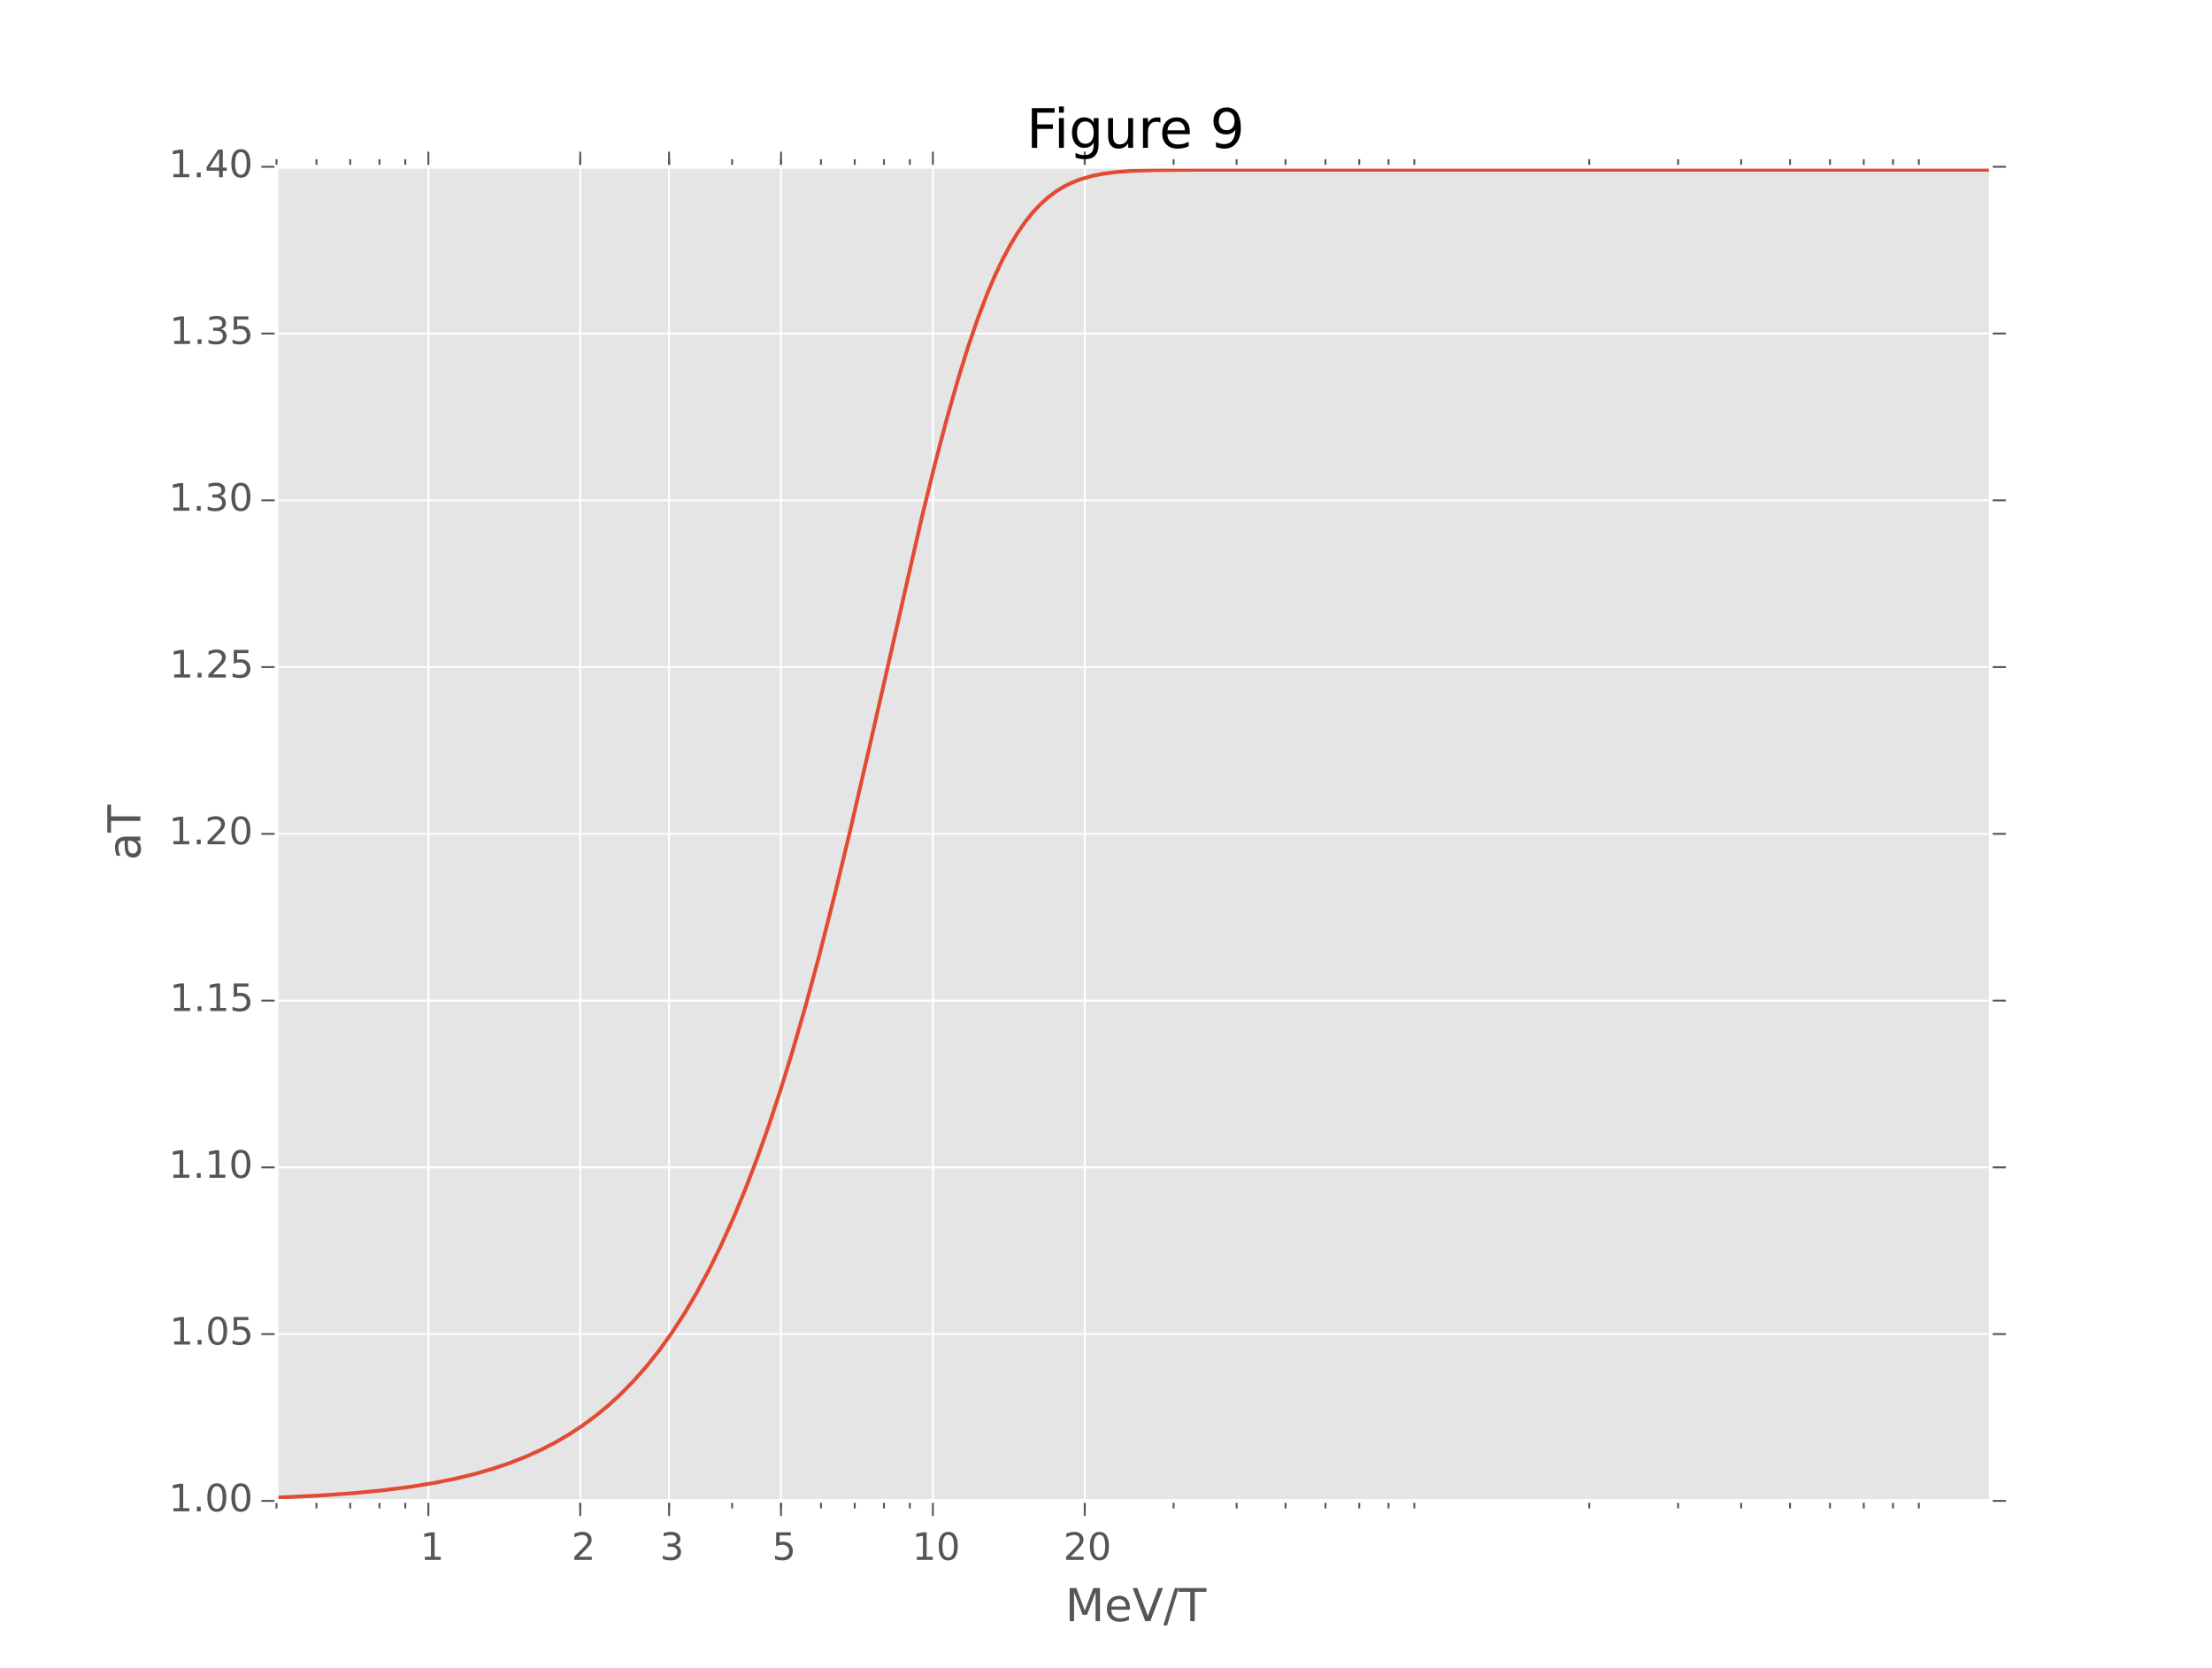
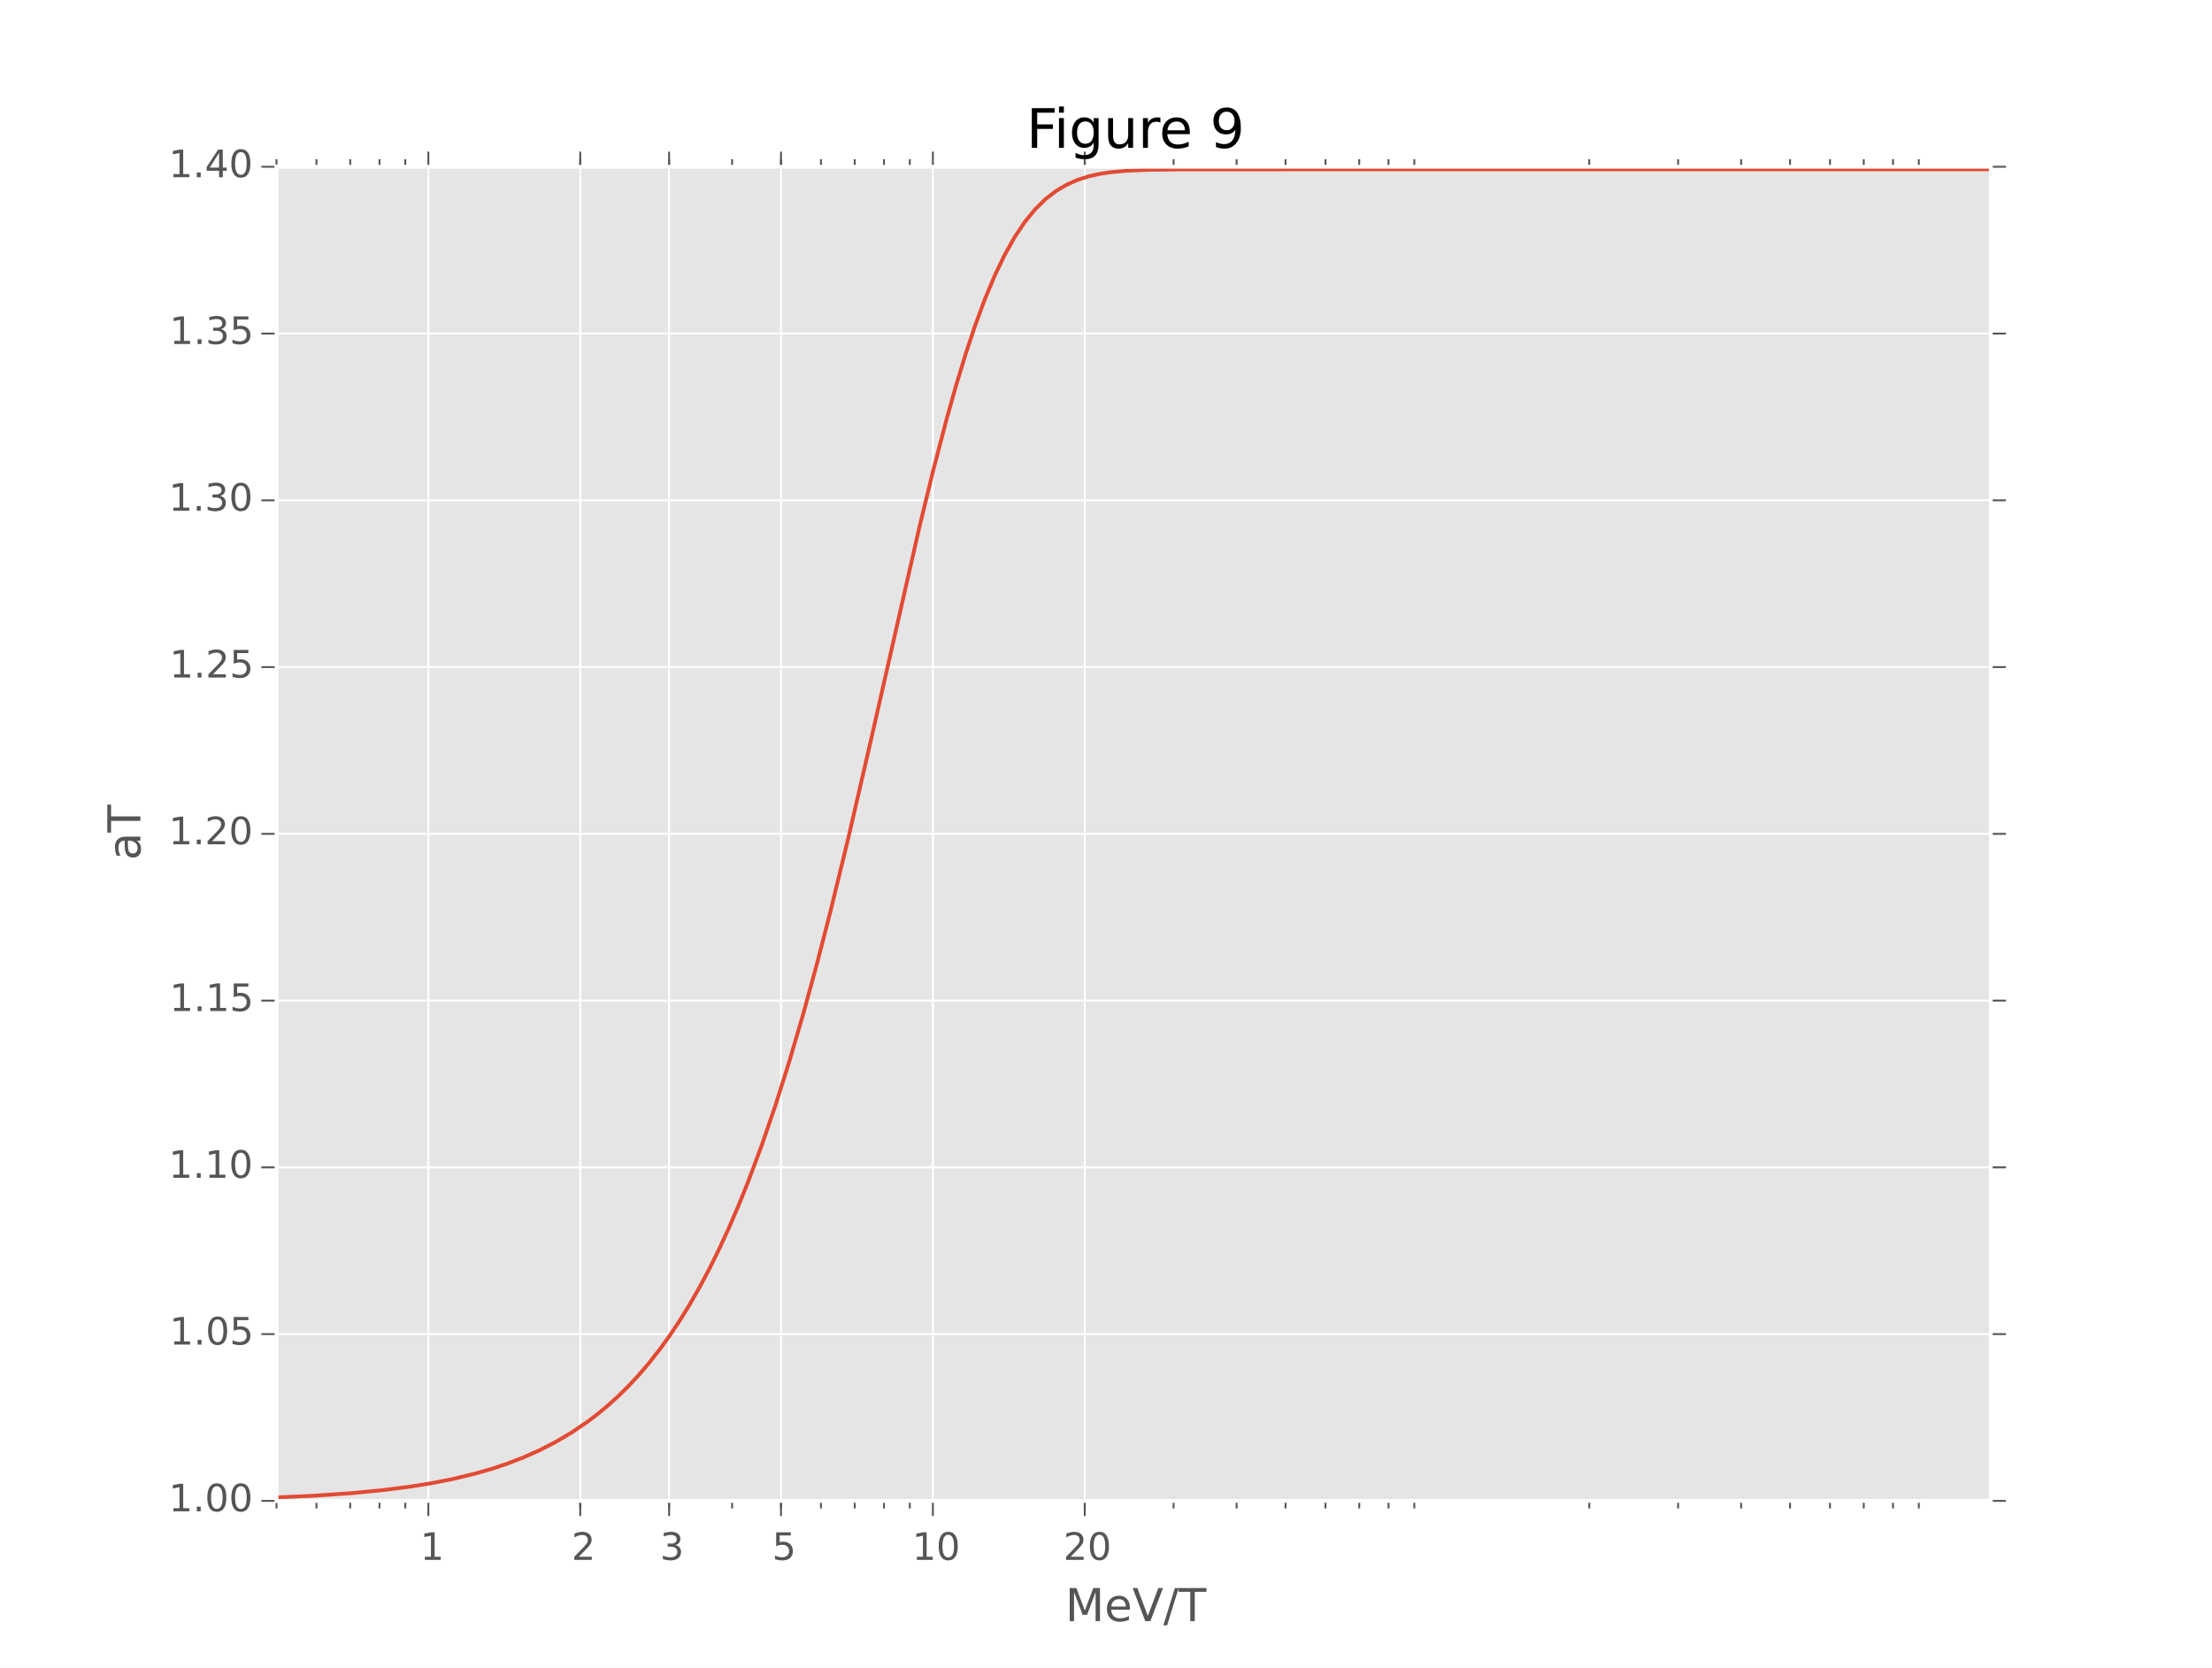
<svg xmlns="http://www.w3.org/2000/svg" xmlns:xlink="http://www.w3.org/1999/xlink" height="441pt" version="1.1" viewBox="0 0 585 441" width="585pt">
  <defs>
    <style type="text/css">
*{stroke-linecap:butt;stroke-linejoin:round;}
  </style>
  </defs>
  <g id="figure_1">
    <g id="patch_1">
      <path d=" M0 441 L585 441 L585 0 L0 0 z " style="fill:#ffffff;" />
    </g>
    <g id="axes_1">
      <g id="patch_2">
        <path d=" M73.125 396.9 L526.5 396.9 L526.5 44.1 L73.125 44.1 z " style="fill:#e5e5e5;" />
      </g>
      <g id="matplotlib.axis_1">
        <g id="xtick_1">
          <g id="line2d_1">
            <path clip-path="url(#p5873ec822d)" d=" M113.29 396.9 L113.29 44.1" style="fill:none;stroke:#ffffff;stroke-linecap:square;stroke-width:0.5;" />
          </g>
          <g id="line2d_2">
            <defs>
              <path d=" M0 0 L0 4" id="m64c3aef5f4" style="stroke:#555555;stroke-width:0.5;" />
            </defs>
            <g>
              <use style="fill:#555555;stroke:#555555;stroke-width:0.5;" x="113.29" xlink:href="#m64c3aef5f4" y="396.9" />
            </g>
          </g>
          <g id="line2d_3">
            <defs>
              <path d=" M0 0 L0 -4" id="m91191bb255" style="stroke:#555555;stroke-width:0.5;" />
            </defs>
            <g>
              <use style="fill:#555555;stroke:#555555;stroke-width:0.5;" x="113.29" xlink:href="#m91191bb255" y="44.1" />
            </g>
          </g>
          <g id="text_1">
            <defs>
              <path d=" M12.406 8.297 L28.516 8.297 L28.516 63.922 L10.984 60.406 L10.984 69.391 L28.422 72.906 L38.281 72.906 L38.281 8.297 L54.391 8.297 L54.391 0 L12.406 0 z " id="BitstreamVeraSans-Roman-31" />
            </defs>
            <g style="fill:#555555;" transform="translate(111.12 412.4984)scale(0.1 -0.1)">
              <use xlink:href="#BitstreamVeraSans-Roman-31" />
            </g>
          </g>
        </g>
        <g id="xtick_2">
          <g id="line2d_4">
            <path clip-path="url(#p5873ec822d)" d=" M153.456 396.9 L153.456 44.1" style="fill:none;stroke:#ffffff;stroke-linecap:square;stroke-width:0.5;" />
          </g>
          <g id="line2d_5">
            <g>
              <use style="fill:#555555;stroke:#555555;stroke-width:0.5;" x="153.456" xlink:href="#m64c3aef5f4" y="396.9" />
            </g>
          </g>
          <g id="line2d_6">
            <g>
              <use style="fill:#555555;stroke:#555555;stroke-width:0.5;" x="153.456" xlink:href="#m91191bb255" y="44.1" />
            </g>
          </g>
          <g id="text_2">
            <defs>
              <path d=" M19.188 8.297 L53.609 8.297 L53.609 0 L7.328 0 L7.328 8.297 Q12.938 14.109 22.625 23.891 Q32.328 33.688 34.812 36.531 Q39.547 41.844 41.422 45.531 Q43.312 49.219 43.312 52.781 Q43.312 58.594 39.234 62.25 Q35.156 65.922 28.609 65.922 Q23.969 65.922 18.812 64.312 Q13.672 62.703 7.812 59.422 L7.812 69.391 Q13.766 71.781 18.938 73 Q24.125 74.219 28.422 74.219 Q39.75 74.219 46.484 68.547 Q53.219 62.891 53.219 53.422 Q53.219 48.922 51.531 44.891 Q49.859 40.875 45.406 35.406 Q44.188 33.984 37.641 27.219 Q31.109 20.453 19.188 8.297" id="BitstreamVeraSans-Roman-32" />
            </defs>
            <g style="fill:#555555;" transform="translate(151.1417 412.4984)scale(0.1 -0.1)">
              <use xlink:href="#BitstreamVeraSans-Roman-32" />
            </g>
          </g>
        </g>
        <g id="xtick_3">
          <g id="line2d_7">
            <path clip-path="url(#p5873ec822d)" d=" M176.951 396.9 L176.951 44.1" style="fill:none;stroke:#ffffff;stroke-linecap:square;stroke-width:0.5;" />
          </g>
          <g id="line2d_8">
            <g>
              <use style="fill:#555555;stroke:#555555;stroke-width:0.5;" x="176.951" xlink:href="#m64c3aef5f4" y="396.9" />
            </g>
          </g>
          <g id="line2d_9">
            <g>
              <use style="fill:#555555;stroke:#555555;stroke-width:0.5;" x="176.951" xlink:href="#m91191bb255" y="44.1" />
            </g>
          </g>
          <g id="text_3">
            <defs>
              <path d=" M40.578 39.312 Q47.656 37.797 51.625 33 Q55.609 28.219 55.609 21.188 Q55.609 10.406 48.188 4.484 Q40.766 -1.422 27.094 -1.422 Q22.516 -1.422 17.656 -0.516 Q12.797 0.391 7.625 2.203 L7.625 11.719 Q11.719 9.328 16.594 8.109 Q21.484 6.891 26.812 6.891 Q36.078 6.891 40.938 10.547 Q45.797 14.203 45.797 21.188 Q45.797 27.641 41.281 31.266 Q36.766 34.906 28.719 34.906 L20.219 34.906 L20.219 43.016 L29.109 43.016 Q36.375 43.016 40.234 45.922 Q44.094 48.828 44.094 54.297 Q44.094 59.906 40.109 62.906 Q36.141 65.922 28.719 65.922 Q24.656 65.922 20.016 65.031 Q15.375 64.156 9.812 62.312 L9.812 71.094 Q15.438 72.656 20.344 73.438 Q25.25 74.219 29.594 74.219 Q40.828 74.219 47.359 69.109 Q53.906 64.016 53.906 55.328 Q53.906 49.266 50.438 45.094 Q46.969 40.922 40.578 39.312" id="BitstreamVeraSans-Roman-33" />
            </defs>
            <g style="fill:#555555;" transform="translate(174.5517 412.4984)scale(0.1 -0.1)">
              <use xlink:href="#BitstreamVeraSans-Roman-33" />
            </g>
          </g>
        </g>
        <g id="xtick_4">
          <g id="line2d_10">
            <path clip-path="url(#p5873ec822d)" d=" M206.551 396.9 L206.551 44.1" style="fill:none;stroke:#ffffff;stroke-linecap:square;stroke-width:0.5;" />
          </g>
          <g id="line2d_11">
            <g>
              <use style="fill:#555555;stroke:#555555;stroke-width:0.5;" x="206.551" xlink:href="#m64c3aef5f4" y="396.9" />
            </g>
          </g>
          <g id="line2d_12">
            <g>
              <use style="fill:#555555;stroke:#555555;stroke-width:0.5;" x="206.551" xlink:href="#m91191bb255" y="44.1" />
            </g>
          </g>
          <g id="text_4">
            <defs>
              <path d=" M10.797 72.906 L49.516 72.906 L49.516 64.594 L19.828 64.594 L19.828 46.734 Q21.969 47.469 24.109 47.828 Q26.266 48.188 28.422 48.188 Q40.625 48.188 47.75 41.5 Q54.891 34.812 54.891 23.391 Q54.891 11.625 47.562 5.094 Q40.234 -1.422 26.906 -1.422 Q22.312 -1.422 17.547 -0.641 Q12.797 0.141 7.719 1.703 L7.719 11.625 Q12.109 9.234 16.797 8.062 Q21.484 6.891 26.703 6.891 Q35.156 6.891 40.078 11.328 Q45.016 15.766 45.016 23.391 Q45.016 31 40.078 35.438 Q35.156 39.891 26.703 39.891 Q22.75 39.891 18.812 39.016 Q14.891 38.141 10.797 36.281 z " id="BitstreamVeraSans-Roman-35" />
            </defs>
            <g style="fill:#555555;" transform="translate(204.1928 412.4984)scale(0.1 -0.1)">
              <use xlink:href="#BitstreamVeraSans-Roman-35" />
            </g>
          </g>
        </g>
        <g id="xtick_5">
          <g id="line2d_13">
            <path clip-path="url(#p5873ec822d)" d=" M246.717 396.9 L246.717 44.1" style="fill:none;stroke:#ffffff;stroke-linecap:square;stroke-width:0.5;" />
          </g>
          <g id="line2d_14">
            <g>
              <use style="fill:#555555;stroke:#555555;stroke-width:0.5;" x="246.717" xlink:href="#m64c3aef5f4" y="396.9" />
            </g>
          </g>
          <g id="line2d_15">
            <g>
              <use style="fill:#555555;stroke:#555555;stroke-width:0.5;" x="246.717" xlink:href="#m91191bb255" y="44.1" />
            </g>
          </g>
          <g id="text_5">
            <defs>
              <path d=" M31.781 66.406 Q24.172 66.406 20.328 58.906 Q16.5 51.422 16.5 36.375 Q16.5 21.391 20.328 13.891 Q24.172 6.391 31.781 6.391 Q39.453 6.391 43.281 13.891 Q47.125 21.391 47.125 36.375 Q47.125 51.422 43.281 58.906 Q39.453 66.406 31.781 66.406 M31.781 74.219 Q44.047 74.219 50.516 64.516 Q56.984 54.828 56.984 36.375 Q56.984 17.969 50.516 8.266 Q44.047 -1.422 31.781 -1.422 Q19.531 -1.422 13.062 8.266 Q6.594 17.969 6.594 36.375 Q6.594 54.828 13.062 64.516 Q19.531 74.219 31.781 74.219" id="BitstreamVeraSans-Roman-30" />
            </defs>
            <g style="fill:#555555;" transform="translate(241.2355 412.4984)scale(0.1 -0.1)">
              <use xlink:href="#BitstreamVeraSans-Roman-31" />
              <use x="63.623" xlink:href="#BitstreamVeraSans-Roman-30" />
            </g>
          </g>
        </g>
        <g id="xtick_6">
          <g id="line2d_16">
            <path clip-path="url(#p5873ec822d)" d=" M286.882 396.9 L286.882 44.1" style="fill:none;stroke:#ffffff;stroke-linecap:square;stroke-width:0.5;" />
          </g>
          <g id="line2d_17">
            <g>
              <use style="fill:#555555;stroke:#555555;stroke-width:0.5;" x="286.882" xlink:href="#m64c3aef5f4" y="396.9" />
            </g>
          </g>
          <g id="line2d_18">
            <g>
              <use style="fill:#555555;stroke:#555555;stroke-width:0.5;" x="286.882" xlink:href="#m91191bb255" y="44.1" />
            </g>
          </g>
          <g id="text_6">
            <g style="fill:#555555;" transform="translate(281.2181 412.4984)scale(0.1 -0.1)">
              <use xlink:href="#BitstreamVeraSans-Roman-32" />
              <use x="63.623" xlink:href="#BitstreamVeraSans-Roman-30" />
            </g>
          </g>
        </g>
        <g id="xtick_7">
          <g id="line2d_19">
            <defs>
              <path d=" M0 0 L0 2" id="m7c1be8cc89" style="stroke:#555555;stroke-width:0.5;" />
            </defs>
            <g>
              <use style="fill:#555555;stroke:#555555;stroke-width:0.5;" x="73.125" xlink:href="#m7c1be8cc89" y="396.9" />
            </g>
          </g>
          <g id="line2d_20">
            <defs>
              <path d=" M0 0 L0 -2" id="m590dc32cdf" style="stroke:#555555;stroke-width:0.5;" />
            </defs>
            <g>
              <use style="fill:#555555;stroke:#555555;stroke-width:0.5;" x="73.125" xlink:href="#m590dc32cdf" y="44.1" />
            </g>
          </g>
        </g>
        <g id="xtick_8">
          <g id="line2d_21">
            <g>
              <use style="fill:#555555;stroke:#555555;stroke-width:0.5;" x="83.69" xlink:href="#m7c1be8cc89" y="396.9" />
            </g>
          </g>
          <g id="line2d_22">
            <g>
              <use style="fill:#555555;stroke:#555555;stroke-width:0.5;" x="83.69" xlink:href="#m590dc32cdf" y="44.1" />
            </g>
          </g>
        </g>
        <g id="xtick_9">
          <g id="line2d_23">
            <g>
              <use style="fill:#555555;stroke:#555555;stroke-width:0.5;" x="92.622" xlink:href="#m7c1be8cc89" y="396.9" />
            </g>
          </g>
          <g id="line2d_24">
            <g>
              <use style="fill:#555555;stroke:#555555;stroke-width:0.5;" x="92.622" xlink:href="#m590dc32cdf" y="44.1" />
            </g>
          </g>
        </g>
        <g id="xtick_10">
          <g id="line2d_25">
            <g>
              <use style="fill:#555555;stroke:#555555;stroke-width:0.5;" x="100.36" xlink:href="#m7c1be8cc89" y="396.9" />
            </g>
          </g>
          <g id="line2d_26">
            <g>
              <use style="fill:#555555;stroke:#555555;stroke-width:0.5;" x="100.36" xlink:href="#m590dc32cdf" y="44.1" />
            </g>
          </g>
        </g>
        <g id="xtick_11">
          <g id="line2d_27">
            <g>
              <use style="fill:#555555;stroke:#555555;stroke-width:0.5;" x="107.185" xlink:href="#m7c1be8cc89" y="396.9" />
            </g>
          </g>
          <g id="line2d_28">
            <g>
              <use style="fill:#555555;stroke:#555555;stroke-width:0.5;" x="107.185" xlink:href="#m590dc32cdf" y="44.1" />
            </g>
          </g>
        </g>
        <g id="xtick_12">
          <g id="line2d_29">
            <g>
              <use style="fill:#555555;stroke:#555555;stroke-width:0.5;" x="153.456" xlink:href="#m7c1be8cc89" y="396.9" />
            </g>
          </g>
          <g id="line2d_30">
            <g>
              <use style="fill:#555555;stroke:#555555;stroke-width:0.5;" x="153.456" xlink:href="#m590dc32cdf" y="44.1" />
            </g>
          </g>
        </g>
        <g id="xtick_13">
          <g id="line2d_31">
            <g>
              <use style="fill:#555555;stroke:#555555;stroke-width:0.5;" x="176.951" xlink:href="#m7c1be8cc89" y="396.9" />
            </g>
          </g>
          <g id="line2d_32">
            <g>
              <use style="fill:#555555;stroke:#555555;stroke-width:0.5;" x="176.951" xlink:href="#m590dc32cdf" y="44.1" />
            </g>
          </g>
        </g>
        <g id="xtick_14">
          <g id="line2d_33">
            <g>
              <use style="fill:#555555;stroke:#555555;stroke-width:0.5;" x="193.621" xlink:href="#m7c1be8cc89" y="396.9" />
            </g>
          </g>
          <g id="line2d_34">
            <g>
              <use style="fill:#555555;stroke:#555555;stroke-width:0.5;" x="193.621" xlink:href="#m590dc32cdf" y="44.1" />
            </g>
          </g>
        </g>
        <g id="xtick_15">
          <g id="line2d_35">
            <g>
              <use style="fill:#555555;stroke:#555555;stroke-width:0.5;" x="206.551" xlink:href="#m7c1be8cc89" y="396.9" />
            </g>
          </g>
          <g id="line2d_36">
            <g>
              <use style="fill:#555555;stroke:#555555;stroke-width:0.5;" x="206.551" xlink:href="#m590dc32cdf" y="44.1" />
            </g>
          </g>
        </g>
        <g id="xtick_16">
          <g id="line2d_37">
            <g>
              <use style="fill:#555555;stroke:#555555;stroke-width:0.5;" x="217.116" xlink:href="#m7c1be8cc89" y="396.9" />
            </g>
          </g>
          <g id="line2d_38">
            <g>
              <use style="fill:#555555;stroke:#555555;stroke-width:0.5;" x="217.116" xlink:href="#m590dc32cdf" y="44.1" />
            </g>
          </g>
        </g>
        <g id="xtick_17">
          <g id="line2d_39">
            <g>
              <use style="fill:#555555;stroke:#555555;stroke-width:0.5;" x="226.049" xlink:href="#m7c1be8cc89" y="396.9" />
            </g>
          </g>
          <g id="line2d_40">
            <g>
              <use style="fill:#555555;stroke:#555555;stroke-width:0.5;" x="226.049" xlink:href="#m590dc32cdf" y="44.1" />
            </g>
          </g>
        </g>
        <g id="xtick_18">
          <g id="line2d_41">
            <g>
              <use style="fill:#555555;stroke:#555555;stroke-width:0.5;" x="233.786" xlink:href="#m7c1be8cc89" y="396.9" />
            </g>
          </g>
          <g id="line2d_42">
            <g>
              <use style="fill:#555555;stroke:#555555;stroke-width:0.5;" x="233.786" xlink:href="#m590dc32cdf" y="44.1" />
            </g>
          </g>
        </g>
        <g id="xtick_19">
          <g id="line2d_43">
            <g>
              <use style="fill:#555555;stroke:#555555;stroke-width:0.5;" x="240.612" xlink:href="#m7c1be8cc89" y="396.9" />
            </g>
          </g>
          <g id="line2d_44">
            <g>
              <use style="fill:#555555;stroke:#555555;stroke-width:0.5;" x="240.612" xlink:href="#m590dc32cdf" y="44.1" />
            </g>
          </g>
        </g>
        <g id="xtick_20">
          <g id="line2d_45">
            <g>
              <use style="fill:#555555;stroke:#555555;stroke-width:0.5;" x="286.882" xlink:href="#m7c1be8cc89" y="396.9" />
            </g>
          </g>
          <g id="line2d_46">
            <g>
              <use style="fill:#555555;stroke:#555555;stroke-width:0.5;" x="286.882" xlink:href="#m590dc32cdf" y="44.1" />
            </g>
          </g>
        </g>
        <g id="xtick_21">
          <g id="line2d_47">
            <g>
              <use style="fill:#555555;stroke:#555555;stroke-width:0.5;" x="310.377" xlink:href="#m7c1be8cc89" y="396.9" />
            </g>
          </g>
          <g id="line2d_48">
            <g>
              <use style="fill:#555555;stroke:#555555;stroke-width:0.5;" x="310.377" xlink:href="#m590dc32cdf" y="44.1" />
            </g>
          </g>
        </g>
        <g id="xtick_22">
          <g id="line2d_49">
            <g>
              <use style="fill:#555555;stroke:#555555;stroke-width:0.5;" x="327.048" xlink:href="#m7c1be8cc89" y="396.9" />
            </g>
          </g>
          <g id="line2d_50">
            <g>
              <use style="fill:#555555;stroke:#555555;stroke-width:0.5;" x="327.048" xlink:href="#m590dc32cdf" y="44.1" />
            </g>
          </g>
        </g>
        <g id="xtick_23">
          <g id="line2d_51">
            <g>
              <use style="fill:#555555;stroke:#555555;stroke-width:0.5;" x="339.978" xlink:href="#m7c1be8cc89" y="396.9" />
            </g>
          </g>
          <g id="line2d_52">
            <g>
              <use style="fill:#555555;stroke:#555555;stroke-width:0.5;" x="339.978" xlink:href="#m590dc32cdf" y="44.1" />
            </g>
          </g>
        </g>
        <g id="xtick_24">
          <g id="line2d_53">
            <g>
              <use style="fill:#555555;stroke:#555555;stroke-width:0.5;" x="350.543" xlink:href="#m7c1be8cc89" y="396.9" />
            </g>
          </g>
          <g id="line2d_54">
            <g>
              <use style="fill:#555555;stroke:#555555;stroke-width:0.5;" x="350.543" xlink:href="#m590dc32cdf" y="44.1" />
            </g>
          </g>
        </g>
        <g id="xtick_25">
          <g id="line2d_55">
            <g>
              <use style="fill:#555555;stroke:#555555;stroke-width:0.5;" x="359.475" xlink:href="#m7c1be8cc89" y="396.9" />
            </g>
          </g>
          <g id="line2d_56">
            <g>
              <use style="fill:#555555;stroke:#555555;stroke-width:0.5;" x="359.475" xlink:href="#m590dc32cdf" y="44.1" />
            </g>
          </g>
        </g>
        <g id="xtick_26">
          <g id="line2d_57">
            <g>
              <use style="fill:#555555;stroke:#555555;stroke-width:0.5;" x="367.213" xlink:href="#m7c1be8cc89" y="396.9" />
            </g>
          </g>
          <g id="line2d_58">
            <g>
              <use style="fill:#555555;stroke:#555555;stroke-width:0.5;" x="367.213" xlink:href="#m590dc32cdf" y="44.1" />
            </g>
          </g>
        </g>
        <g id="xtick_27">
          <g id="line2d_59">
            <g>
              <use style="fill:#555555;stroke:#555555;stroke-width:0.5;" x="374.038" xlink:href="#m7c1be8cc89" y="396.9" />
            </g>
          </g>
          <g id="line2d_60">
            <g>
              <use style="fill:#555555;stroke:#555555;stroke-width:0.5;" x="374.038" xlink:href="#m590dc32cdf" y="44.1" />
            </g>
          </g>
        </g>
        <g id="xtick_28">
          <g id="line2d_61">
            <g>
              <use style="fill:#555555;stroke:#555555;stroke-width:0.5;" x="420.309" xlink:href="#m7c1be8cc89" y="396.9" />
            </g>
          </g>
          <g id="line2d_62">
            <g>
              <use style="fill:#555555;stroke:#555555;stroke-width:0.5;" x="420.309" xlink:href="#m590dc32cdf" y="44.1" />
            </g>
          </g>
        </g>
        <g id="xtick_29">
          <g id="line2d_63">
            <g>
              <use style="fill:#555555;stroke:#555555;stroke-width:0.5;" x="443.804" xlink:href="#m7c1be8cc89" y="396.9" />
            </g>
          </g>
          <g id="line2d_64">
            <g>
              <use style="fill:#555555;stroke:#555555;stroke-width:0.5;" x="443.804" xlink:href="#m590dc32cdf" y="44.1" />
            </g>
          </g>
        </g>
        <g id="xtick_30">
          <g id="line2d_65">
            <g>
              <use style="fill:#555555;stroke:#555555;stroke-width:0.5;" x="460.474" xlink:href="#m7c1be8cc89" y="396.9" />
            </g>
          </g>
          <g id="line2d_66">
            <g>
              <use style="fill:#555555;stroke:#555555;stroke-width:0.5;" x="460.474" xlink:href="#m590dc32cdf" y="44.1" />
            </g>
          </g>
        </g>
        <g id="xtick_31">
          <g id="line2d_67">
            <g>
              <use style="fill:#555555;stroke:#555555;stroke-width:0.5;" x="473.404" xlink:href="#m7c1be8cc89" y="396.9" />
            </g>
          </g>
          <g id="line2d_68">
            <g>
              <use style="fill:#555555;stroke:#555555;stroke-width:0.5;" x="473.404" xlink:href="#m590dc32cdf" y="44.1" />
            </g>
          </g>
        </g>
        <g id="xtick_32">
          <g id="line2d_69">
            <g>
              <use style="fill:#555555;stroke:#555555;stroke-width:0.5;" x="483.969" xlink:href="#m7c1be8cc89" y="396.9" />
            </g>
          </g>
          <g id="line2d_70">
            <g>
              <use style="fill:#555555;stroke:#555555;stroke-width:0.5;" x="483.969" xlink:href="#m590dc32cdf" y="44.1" />
            </g>
          </g>
        </g>
        <g id="xtick_33">
          <g id="line2d_71">
            <g>
              <use style="fill:#555555;stroke:#555555;stroke-width:0.5;" x="492.902" xlink:href="#m7c1be8cc89" y="396.9" />
            </g>
          </g>
          <g id="line2d_72">
            <g>
              <use style="fill:#555555;stroke:#555555;stroke-width:0.5;" x="492.902" xlink:href="#m590dc32cdf" y="44.1" />
            </g>
          </g>
        </g>
        <g id="xtick_34">
          <g id="line2d_73">
            <g>
              <use style="fill:#555555;stroke:#555555;stroke-width:0.5;" x="500.639" xlink:href="#m7c1be8cc89" y="396.9" />
            </g>
          </g>
          <g id="line2d_74">
            <g>
              <use style="fill:#555555;stroke:#555555;stroke-width:0.5;" x="500.639" xlink:href="#m590dc32cdf" y="44.1" />
            </g>
          </g>
        </g>
        <g id="xtick_35">
          <g id="line2d_75">
            <g>
              <use style="fill:#555555;stroke:#555555;stroke-width:0.5;" x="507.464" xlink:href="#m7c1be8cc89" y="396.9" />
            </g>
          </g>
          <g id="line2d_76">
            <g>
              <use style="fill:#555555;stroke:#555555;stroke-width:0.5;" x="507.464" xlink:href="#m590dc32cdf" y="44.1" />
            </g>
          </g>
        </g>
        <g id="text_7">
          <defs>
            <path d=" M56.203 29.594 L56.203 25.203 L14.891 25.203 Q15.484 15.922 20.484 11.062 Q25.484 6.203 34.422 6.203 Q39.594 6.203 44.453 7.469 Q49.312 8.734 54.109 11.281 L54.109 2.781 Q49.266 0.734 44.188 -0.344 Q39.109 -1.422 33.891 -1.422 Q20.797 -1.422 13.156 6.188 Q5.516 13.812 5.516 26.812 Q5.516 40.234 12.766 48.109 Q20.016 56 32.328 56 Q43.359 56 49.781 48.891 Q56.203 41.797 56.203 29.594 M47.219 32.234 Q47.125 39.594 43.094 43.984 Q39.062 48.391 32.422 48.391 Q24.906 48.391 20.391 44.141 Q15.875 39.891 15.188 32.172 z " id="BitstreamVeraSans-Roman-65" />
            <path d=" M9.812 72.906 L24.516 72.906 L43.109 23.297 L61.812 72.906 L76.516 72.906 L76.516 0 L66.891 0 L66.891 64.016 L48.094 14.016 L38.188 14.016 L19.391 64.016 L19.391 0 L9.812 0 z " id="BitstreamVeraSans-Roman-4d" />
            <path d=" M-0.297 72.906 L61.375 72.906 L61.375 64.594 L35.5 64.594 L35.5 0 L25.594 0 L25.594 64.594 L-0.297 64.594 z " id="BitstreamVeraSans-Roman-54" />
            <path d=" M28.609 0 L0.781 72.906 L11.078 72.906 L34.188 11.531 L57.328 72.906 L67.578 72.906 L39.797 0 z " id="BitstreamVeraSans-Roman-56" />
            <path d=" M25.391 72.906 L33.688 72.906 L8.297 -9.281 L0 -9.281 z " id="BitstreamVeraSans-Roman-2f" />
          </defs>
          <g style="fill:#555555;" transform="translate(281.7244 428.6963)scale(0.12 -0.12)">
            <use xlink:href="#BitstreamVeraSans-Roman-4d" />
            <use x="86.279" xlink:href="#BitstreamVeraSans-Roman-65" />
            <use x="147.803" xlink:href="#BitstreamVeraSans-Roman-56" />
            <use x="216.211" xlink:href="#BitstreamVeraSans-Roman-2f" />
            <use x="249.902" xlink:href="#BitstreamVeraSans-Roman-54" />
          </g>
        </g>
      </g>
      <g id="matplotlib.axis_2">
        <g id="ytick_1">
          <g id="line2d_77">
            <path clip-path="url(#p5873ec822d)" d=" M73.125 396.9 L526.5 396.9" style="fill:none;stroke:#ffffff;stroke-linecap:square;stroke-width:0.5;" />
          </g>
          <g id="line2d_78">
            <defs>
              <path d=" M0 0 L-4 0" id="mf591f037a3" style="stroke:#555555;stroke-width:0.5;" />
            </defs>
            <g>
              <use style="fill:#555555;stroke:#555555;stroke-width:0.5;" x="73.125" xlink:href="#mf591f037a3" y="396.9" />
            </g>
          </g>
          <g id="line2d_79">
            <defs>
              <path d=" M0 0 L4 0" id="m9430d3eee0" style="stroke:#555555;stroke-width:0.5;" />
            </defs>
            <g>
              <use style="fill:#555555;stroke:#555555;stroke-width:0.5;" x="526.5" xlink:href="#m9430d3eee0" y="396.9" />
            </g>
          </g>
          <g id="text_8">
            <defs>
              <path d=" M10.688 12.406 L21 12.406 L21 0 L10.688 0 z " id="BitstreamVeraSans-Roman-2e" />
            </defs>
            <g style="fill:#555555;" transform="translate(44.62188 399.6594)scale(0.1 -0.1)">
              <use xlink:href="#BitstreamVeraSans-Roman-31" />
              <use x="63.623" xlink:href="#BitstreamVeraSans-Roman-2e" />
              <use x="95.41" xlink:href="#BitstreamVeraSans-Roman-30" />
              <use x="159.033" xlink:href="#BitstreamVeraSans-Roman-30" />
            </g>
          </g>
        </g>
        <g id="ytick_2">
          <g id="line2d_80">
            <path clip-path="url(#p5873ec822d)" d=" M73.125 352.8 L526.5 352.8" style="fill:none;stroke:#ffffff;stroke-linecap:square;stroke-width:0.5;" />
          </g>
          <g id="line2d_81">
            <g>
              <use style="fill:#555555;stroke:#555555;stroke-width:0.5;" x="73.125" xlink:href="#mf591f037a3" y="352.8" />
            </g>
          </g>
          <g id="line2d_82">
            <g>
              <use style="fill:#555555;stroke:#555555;stroke-width:0.5;" x="526.5" xlink:href="#m9430d3eee0" y="352.8" />
            </g>
          </g>
          <g id="text_9">
            <g style="fill:#555555;" transform="translate(44.83125 355.5594)scale(0.1 -0.1)">
              <use xlink:href="#BitstreamVeraSans-Roman-31" />
              <use x="63.623" xlink:href="#BitstreamVeraSans-Roman-2e" />
              <use x="95.41" xlink:href="#BitstreamVeraSans-Roman-30" />
              <use x="159.033" xlink:href="#BitstreamVeraSans-Roman-35" />
            </g>
          </g>
        </g>
        <g id="ytick_3">
          <g id="line2d_83">
            <path clip-path="url(#p5873ec822d)" d=" M73.125 308.7 L526.5 308.7" style="fill:none;stroke:#ffffff;stroke-linecap:square;stroke-width:0.5;" />
          </g>
          <g id="line2d_84">
            <g>
              <use style="fill:#555555;stroke:#555555;stroke-width:0.5;" x="73.125" xlink:href="#mf591f037a3" y="308.7" />
            </g>
          </g>
          <g id="line2d_85">
            <g>
              <use style="fill:#555555;stroke:#555555;stroke-width:0.5;" x="526.5" xlink:href="#m9430d3eee0" y="308.7" />
            </g>
          </g>
          <g id="text_10">
            <g style="fill:#555555;" transform="translate(44.62188 311.4594)scale(0.1 -0.1)">
              <use xlink:href="#BitstreamVeraSans-Roman-31" />
              <use x="63.623" xlink:href="#BitstreamVeraSans-Roman-2e" />
              <use x="95.41" xlink:href="#BitstreamVeraSans-Roman-31" />
              <use x="159.033" xlink:href="#BitstreamVeraSans-Roman-30" />
            </g>
          </g>
        </g>
        <g id="ytick_4">
          <g id="line2d_86">
            <path clip-path="url(#p5873ec822d)" d=" M73.125 264.6 L526.5 264.6" style="fill:none;stroke:#ffffff;stroke-linecap:square;stroke-width:0.5;" />
          </g>
          <g id="line2d_87">
            <g>
              <use style="fill:#555555;stroke:#555555;stroke-width:0.5;" x="73.125" xlink:href="#mf591f037a3" y="264.6" />
            </g>
          </g>
          <g id="line2d_88">
            <g>
              <use style="fill:#555555;stroke:#555555;stroke-width:0.5;" x="526.5" xlink:href="#m9430d3eee0" y="264.6" />
            </g>
          </g>
          <g id="text_11">
            <g style="fill:#555555;" transform="translate(44.83125 267.3594)scale(0.1 -0.1)">
              <use xlink:href="#BitstreamVeraSans-Roman-31" />
              <use x="63.623" xlink:href="#BitstreamVeraSans-Roman-2e" />
              <use x="95.41" xlink:href="#BitstreamVeraSans-Roman-31" />
              <use x="159.033" xlink:href="#BitstreamVeraSans-Roman-35" />
            </g>
          </g>
        </g>
        <g id="ytick_5">
          <g id="line2d_89">
            <path clip-path="url(#p5873ec822d)" d=" M73.125 220.5 L526.5 220.5" style="fill:none;stroke:#ffffff;stroke-linecap:square;stroke-width:0.5;" />
          </g>
          <g id="line2d_90">
            <g>
              <use style="fill:#555555;stroke:#555555;stroke-width:0.5;" x="73.125" xlink:href="#mf591f037a3" y="220.5" />
            </g>
          </g>
          <g id="line2d_91">
            <g>
              <use style="fill:#555555;stroke:#555555;stroke-width:0.5;" x="526.5" xlink:href="#m9430d3eee0" y="220.5" />
            </g>
          </g>
          <g id="text_12">
            <g style="fill:#555555;" transform="translate(44.62188 223.2594)scale(0.1 -0.1)">
              <use xlink:href="#BitstreamVeraSans-Roman-31" />
              <use x="63.623" xlink:href="#BitstreamVeraSans-Roman-2e" />
              <use x="95.41" xlink:href="#BitstreamVeraSans-Roman-32" />
              <use x="159.033" xlink:href="#BitstreamVeraSans-Roman-30" />
            </g>
          </g>
        </g>
        <g id="ytick_6">
          <g id="line2d_92">
            <path clip-path="url(#p5873ec822d)" d=" M73.125 176.4 L526.5 176.4" style="fill:none;stroke:#ffffff;stroke-linecap:square;stroke-width:0.5;" />
          </g>
          <g id="line2d_93">
            <g>
              <use style="fill:#555555;stroke:#555555;stroke-width:0.5;" x="73.125" xlink:href="#mf591f037a3" y="176.4" />
            </g>
          </g>
          <g id="line2d_94">
            <g>
              <use style="fill:#555555;stroke:#555555;stroke-width:0.5;" x="526.5" xlink:href="#m9430d3eee0" y="176.4" />
            </g>
          </g>
          <g id="text_13">
            <g style="fill:#555555;" transform="translate(44.83125 179.1594)scale(0.1 -0.1)">
              <use xlink:href="#BitstreamVeraSans-Roman-31" />
              <use x="63.623" xlink:href="#BitstreamVeraSans-Roman-2e" />
              <use x="95.41" xlink:href="#BitstreamVeraSans-Roman-32" />
              <use x="159.033" xlink:href="#BitstreamVeraSans-Roman-35" />
            </g>
          </g>
        </g>
        <g id="ytick_7">
          <g id="line2d_95">
            <path clip-path="url(#p5873ec822d)" d=" M73.125 132.3 L526.5 132.3" style="fill:none;stroke:#ffffff;stroke-linecap:square;stroke-width:0.5;" />
          </g>
          <g id="line2d_96">
            <g>
              <use style="fill:#555555;stroke:#555555;stroke-width:0.5;" x="73.125" xlink:href="#mf591f037a3" y="132.3" />
            </g>
          </g>
          <g id="line2d_97">
            <g>
              <use style="fill:#555555;stroke:#555555;stroke-width:0.5;" x="526.5" xlink:href="#m9430d3eee0" y="132.3" />
            </g>
          </g>
          <g id="text_14">
            <g style="fill:#555555;" transform="translate(44.62188 135.0594)scale(0.1 -0.1)">
              <use xlink:href="#BitstreamVeraSans-Roman-31" />
              <use x="63.623" xlink:href="#BitstreamVeraSans-Roman-2e" />
              <use x="95.41" xlink:href="#BitstreamVeraSans-Roman-33" />
              <use x="159.033" xlink:href="#BitstreamVeraSans-Roman-30" />
            </g>
          </g>
        </g>
        <g id="ytick_8">
          <g id="line2d_98">
            <path clip-path="url(#p5873ec822d)" d=" M73.125 88.2 L526.5 88.2" style="fill:none;stroke:#ffffff;stroke-linecap:square;stroke-width:0.5;" />
          </g>
          <g id="line2d_99">
            <g>
              <use style="fill:#555555;stroke:#555555;stroke-width:0.5;" x="73.125" xlink:href="#mf591f037a3" y="88.2" />
            </g>
          </g>
          <g id="line2d_100">
            <g>
              <use style="fill:#555555;stroke:#555555;stroke-width:0.5;" x="526.5" xlink:href="#m9430d3eee0" y="88.2" />
            </g>
          </g>
          <g id="text_15">
            <g style="fill:#555555;" transform="translate(44.83125 90.95937)scale(0.1 -0.1)">
              <use xlink:href="#BitstreamVeraSans-Roman-31" />
              <use x="63.623" xlink:href="#BitstreamVeraSans-Roman-2e" />
              <use x="95.41" xlink:href="#BitstreamVeraSans-Roman-33" />
              <use x="159.033" xlink:href="#BitstreamVeraSans-Roman-35" />
            </g>
          </g>
        </g>
        <g id="ytick_9">
          <g id="line2d_101">
            <path clip-path="url(#p5873ec822d)" d=" M73.125 44.1 L526.5 44.1" style="fill:none;stroke:#ffffff;stroke-linecap:square;stroke-width:0.5;" />
          </g>
          <g id="line2d_102">
            <g>
              <use style="fill:#555555;stroke:#555555;stroke-width:0.5;" x="73.125" xlink:href="#mf591f037a3" y="44.1" />
            </g>
          </g>
          <g id="line2d_103">
            <g>
              <use style="fill:#555555;stroke:#555555;stroke-width:0.5;" x="526.5" xlink:href="#m9430d3eee0" y="44.1" />
            </g>
          </g>
          <g id="text_16">
            <defs>
              <path d=" M37.797 64.312 L12.891 25.391 L37.797 25.391 z  M35.203 72.906 L47.609 72.906 L47.609 25.391 L58.016 25.391 L58.016 17.188 L47.609 17.188 L47.609 0 L37.797 0 L37.797 17.188 L4.891 17.188 L4.891 26.703 z " id="BitstreamVeraSans-Roman-34" />
            </defs>
            <g style="fill:#555555;" transform="translate(44.62188 46.85938)scale(0.1 -0.1)">
              <use xlink:href="#BitstreamVeraSans-Roman-31" />
              <use x="63.623" xlink:href="#BitstreamVeraSans-Roman-2e" />
              <use x="95.41" xlink:href="#BitstreamVeraSans-Roman-34" />
              <use x="159.033" xlink:href="#BitstreamVeraSans-Roman-30" />
            </g>
          </g>
        </g>
        <g id="text_17">
          <defs>
            <path d=" M34.281 27.484 Q23.391 27.484 19.188 25 Q14.984 22.516 14.984 16.5 Q14.984 11.719 18.141 8.906 Q21.297 6.109 26.703 6.109 Q34.188 6.109 38.703 11.406 Q43.219 16.703 43.219 25.484 L43.219 27.484 z  M52.203 31.203 L52.203 0 L43.219 0 L43.219 8.297 Q40.141 3.328 35.547 0.953 Q30.953 -1.422 24.312 -1.422 Q15.922 -1.422 10.953 3.297 Q6 8.016 6 15.922 Q6 25.141 12.172 29.828 Q18.359 34.516 30.609 34.516 L43.219 34.516 L43.219 35.406 Q43.219 41.609 39.141 45 Q35.062 48.391 27.688 48.391 Q23 48.391 18.547 47.266 Q14.109 46.141 10.016 43.891 L10.016 52.203 Q14.938 54.109 19.578 55.047 Q24.219 56 28.609 56 Q40.484 56 46.344 49.844 Q52.203 43.703 52.203 31.203" id="BitstreamVeraSans-Roman-61" />
          </defs>
          <g style="fill:#555555;" transform="translate(37.12625 227.4994)rotate(-90.0)scale(0.12 -0.12)">
            <use xlink:href="#BitstreamVeraSans-Roman-61" />
            <use x="61.279" xlink:href="#BitstreamVeraSans-Roman-54" />
          </g>
        </g>
      </g>
      <g id="line2d_104">
-         <path clip-path="url(#p5873ec822d)" d=" M-1 396.9 L34.181 396.789 L57.34 396.478 L72.523 396.055 L84.076 395.514 L93.45 394.858 L101.367 394.092 L108.55 393.175 L115 392.12 L120.719 390.959 L125.71 389.736 L130.686 388.286 L134.937 386.833 L139.175 385.16 L143.396 383.235 L146.9 381.417 L150.39 379.383 L153.866 377.11 L157.325 374.577 L160.766 371.758 L164.188 368.63 L167.59 365.165 L170.969 361.338 L174.325 357.121 L177.656 352.488 L180.962 347.412 L184.239 341.87 L187.489 335.837 L190.71 329.293 L193.902 322.218 L197.064 314.6 L200.196 306.426 L203.3 297.692 L206.375 288.397 L209.423 278.549 L213.048 266.02 L216.64 252.754 L220.795 236.423 L224.922 219.297 L230.201 196.393 L243.762 136.927 L247.369 122.274 L250.414 110.695 L253.5 99.849 L256.003 91.796 L258.539 84.368 L261.109 77.616 L263.061 73.019 L265.033 68.835 L267.026 65.066 L269.039 61.708 L271.071 58.754 L273.123 56.185 L275.191 53.982 L277.276 52.117 L279.376 50.56 L281.488 49.279 L283.612 48.241 L285.746 47.412 L288.604 46.578 L291.474 45.99 L295.073 45.509 L299.404 45.182 L305.189 44.986 L316.05 44.899 L379.791 44.891 L526.829 44.891 L526.829 44.891" style="fill:none;stroke:#e24a33;stroke-linecap:square;" />
+         <path clip-path="url(#p5873ec822d)" d=" M-1 396.9 L32.009 396.799 L55.168 396.498 L71.075 396.075 L82.63 395.555 L92.726 394.871 L101.364 394.04 L108.547 393.119 L114.281 392.191 L120.001 391.056 L125.706 389.673 L129.972 388.443 L134.225 387.023 L138.465 385.387 L142.689 383.506 L146.895 381.347 L151.082 378.877 L155.247 376.057 L158.01 373.964 L160.762 371.685 L163.501 369.208 L166.227 366.519 L168.94 363.605 L171.638 360.452 L174.321 357.046 L176.988 353.374 L179.638 349.422 L182.271 345.177 L184.887 340.627 L187.484 335.761 L190.064 330.567 L192.624 325.036 L195.165 319.16 L197.688 312.933 L201.436 302.923 L205.144 292.105 L208.811 280.485 L212.442 268.083 L216.039 254.935 L219.607 241.097 L224.329 221.706 L230.197 196.311 L243.161 139.345 L246.76 124.575 L250.409 110.602 L252.874 101.858 L255.369 93.657 L257.897 86.065 L260.458 79.138 L263.056 72.917 L265.69 67.429 L268.361 62.677 L271.066 58.646 L273.805 55.303 L276.574 52.592 L279.37 50.448 L282.19 48.795 L285.029 47.554 L287.883 46.647 L290.75 46.003 L293.627 45.558 L297.954 45.153 L303.736 44.903 L312.423 44.795 L344.293 44.776 L526.824 44.776 L526.824 44.776" style="fill:none;stroke:#e24a33;stroke-linecap:square;" />
      </g>
      <g id="patch_3">
        <path d=" M73.125 44.1 L526.5 44.1" style="fill:none;stroke:#ffffff;stroke-linecap:square;stroke-linejoin:miter;" />
      </g>
      <g id="patch_4">
        <path d=" M526.5 396.9 L526.5 44.1" style="fill:none;stroke:#ffffff;stroke-linecap:square;stroke-linejoin:miter;" />
      </g>
      <g id="patch_5">
        <path d=" M73.125 396.9 L526.5 396.9" style="fill:none;stroke:#ffffff;stroke-linecap:square;stroke-linejoin:miter;" />
      </g>
      <g id="patch_6">
        <path d=" M73.125 396.9 L73.125 44.1" style="fill:none;stroke:#ffffff;stroke-linecap:square;stroke-linejoin:miter;" />
      </g>
      <g id="text_18">
        <defs>
          <path id="BitstreamVeraSans-Roman-20" />
          <path d=" M10.984 1.516 L10.984 10.5 Q14.703 8.734 18.5 7.812 Q22.312 6.891 25.984 6.891 Q35.75 6.891 40.891 13.453 Q46.047 20.016 46.781 33.406 Q43.953 29.203 39.594 26.953 Q35.25 24.703 29.984 24.703 Q19.047 24.703 12.672 31.312 Q6.297 37.938 6.297 49.422 Q6.297 60.641 12.938 67.422 Q19.578 74.219 30.609 74.219 Q43.266 74.219 49.922 64.516 Q56.594 54.828 56.594 36.375 Q56.594 19.141 48.406 8.859 Q40.234 -1.422 26.422 -1.422 Q22.703 -1.422 18.891 -0.688 Q15.094 0.047 10.984 1.516 M30.609 32.422 Q37.25 32.422 41.125 36.953 Q45.016 41.5 45.016 49.422 Q45.016 57.281 41.125 61.844 Q37.25 66.406 30.609 66.406 Q23.969 66.406 20.094 61.844 Q16.219 57.281 16.219 49.422 Q16.219 41.5 20.094 36.953 Q23.969 32.422 30.609 32.422" id="BitstreamVeraSans-Roman-39" />
          <path d=" M9.812 72.906 L51.703 72.906 L51.703 64.594 L19.672 64.594 L19.672 43.109 L48.578 43.109 L48.578 34.812 L19.672 34.812 L19.672 0 L9.812 0 z " id="BitstreamVeraSans-Roman-46" />
          <path d=" M9.422 54.688 L18.406 54.688 L18.406 0 L9.422 0 z  M9.422 75.984 L18.406 75.984 L18.406 64.594 L9.422 64.594 z " id="BitstreamVeraSans-Roman-69" />
          <path d=" M45.406 27.984 Q45.406 37.75 41.375 43.109 Q37.359 48.484 30.078 48.484 Q22.859 48.484 18.828 43.109 Q14.797 37.75 14.797 27.984 Q14.797 18.266 18.828 12.891 Q22.859 7.516 30.078 7.516 Q37.359 7.516 41.375 12.891 Q45.406 18.266 45.406 27.984 M54.391 6.781 Q54.391 -7.172 48.188 -13.984 Q42 -20.797 29.203 -20.797 Q24.469 -20.797 20.266 -20.094 Q16.062 -19.391 12.109 -17.922 L12.109 -9.188 Q16.062 -11.328 19.922 -12.344 Q23.781 -13.375 27.781 -13.375 Q36.625 -13.375 41.016 -8.766 Q45.406 -4.156 45.406 5.172 L45.406 9.625 Q42.625 4.781 38.281 2.391 Q33.938 0 27.875 0 Q17.828 0 11.672 7.656 Q5.516 15.328 5.516 27.984 Q5.516 40.672 11.672 48.328 Q17.828 56 27.875 56 Q33.938 56 38.281 53.609 Q42.625 51.219 45.406 46.391 L45.406 54.688 L54.391 54.688 z " id="BitstreamVeraSans-Roman-67" />
          <path d=" M8.5 21.578 L8.5 54.688 L17.484 54.688 L17.484 21.922 Q17.484 14.156 20.5 10.266 Q23.531 6.391 29.594 6.391 Q36.859 6.391 41.078 11.031 Q45.312 15.672 45.312 23.688 L45.312 54.688 L54.297 54.688 L54.297 0 L45.312 0 L45.312 8.406 Q42.047 3.422 37.719 1 Q33.406 -1.422 27.688 -1.422 Q18.266 -1.422 13.375 4.438 Q8.5 10.297 8.5 21.578" id="BitstreamVeraSans-Roman-75" />
          <path d=" M41.109 46.297 Q39.594 47.172 37.812 47.578 Q36.031 48 33.891 48 Q26.266 48 22.188 43.047 Q18.109 38.094 18.109 28.812 L18.109 0 L9.078 0 L9.078 54.688 L18.109 54.688 L18.109 46.188 Q20.953 51.172 25.484 53.578 Q30.031 56 36.531 56 Q37.453 56 38.578 55.875 Q39.703 55.766 41.062 55.516 z " id="BitstreamVeraSans-Roman-72" />
        </defs>
        <g transform="translate(271.4681 39.1)scale(0.144 -0.144)">
          <use xlink:href="#BitstreamVeraSans-Roman-46" />
          <use x="50.27" xlink:href="#BitstreamVeraSans-Roman-69" />
          <use x="78.053" xlink:href="#BitstreamVeraSans-Roman-67" />
          <use x="141.529" xlink:href="#BitstreamVeraSans-Roman-75" />
          <use x="204.908" xlink:href="#BitstreamVeraSans-Roman-72" />
          <use x="243.771" xlink:href="#BitstreamVeraSans-Roman-65" />
          <use x="305.295" xlink:href="#BitstreamVeraSans-Roman-20" />
          <use x="337.082" xlink:href="#BitstreamVeraSans-Roman-39" />
        </g>
      </g>
    </g>
  </g>
  <defs>
    <clipPath id="p5873ec822d">
      <rect height="352.8" width="453.375" x="73.125" y="44.1" />
    </clipPath>
  </defs>
</svg>
